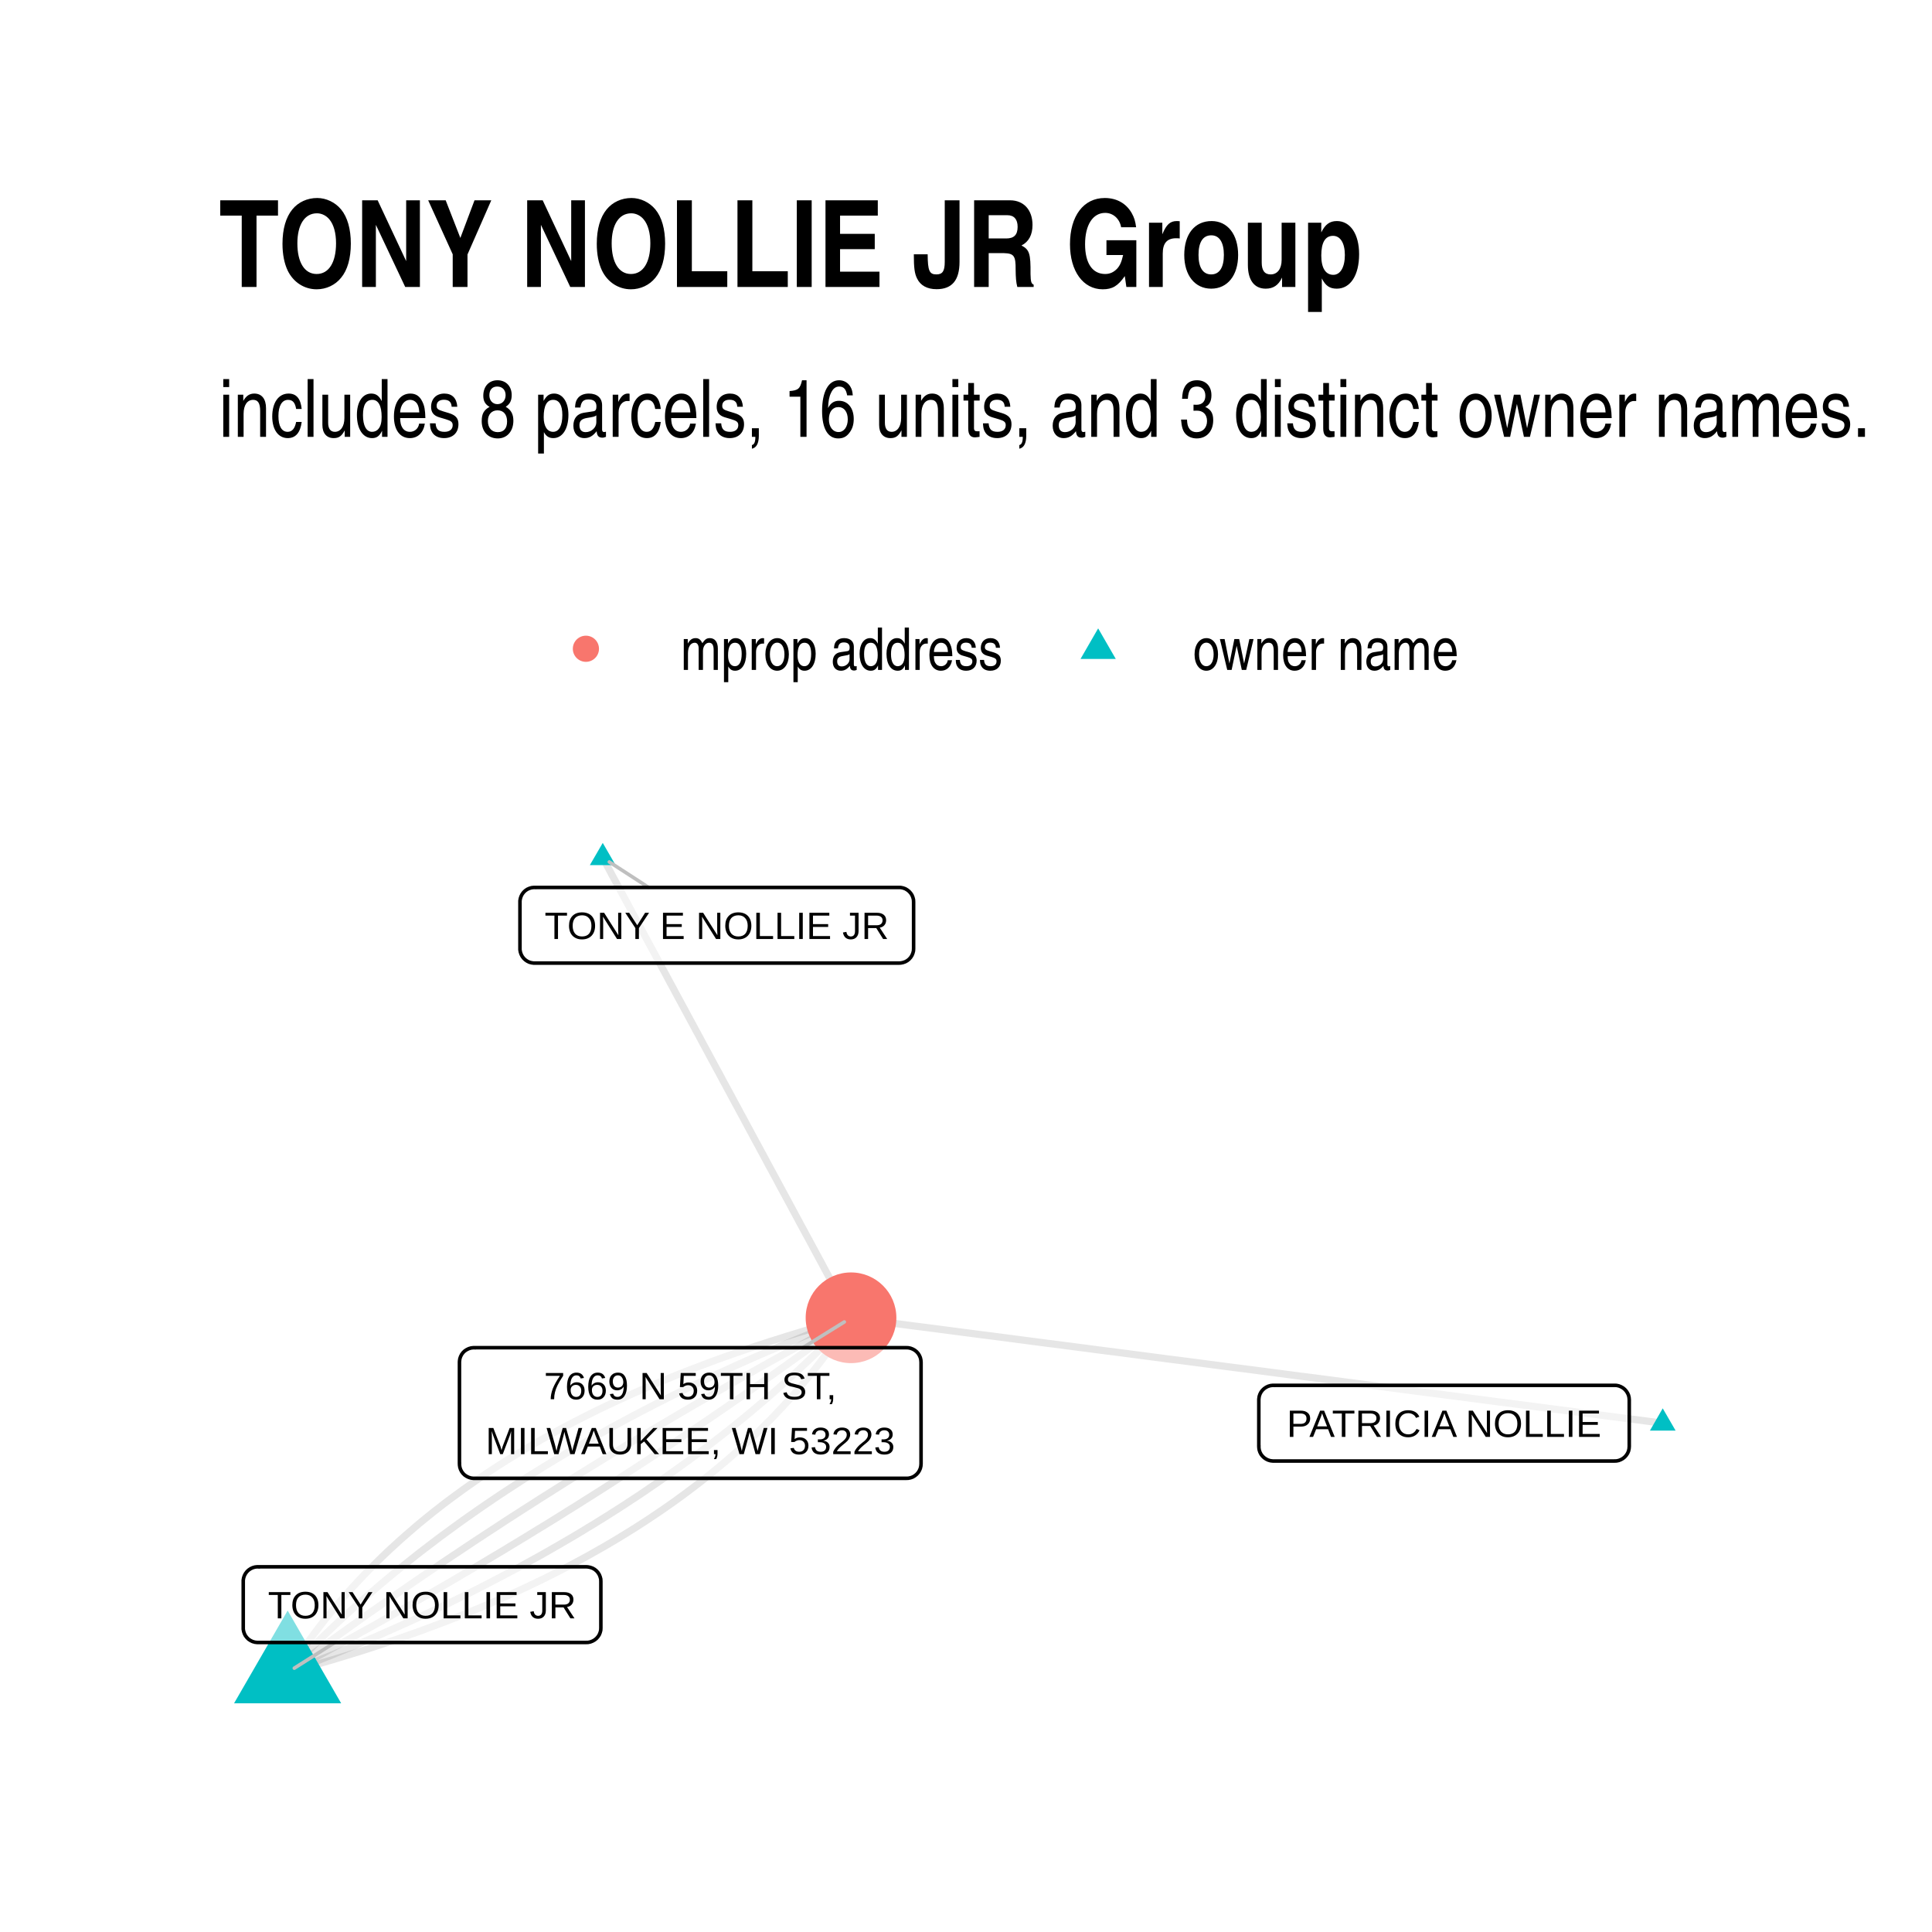
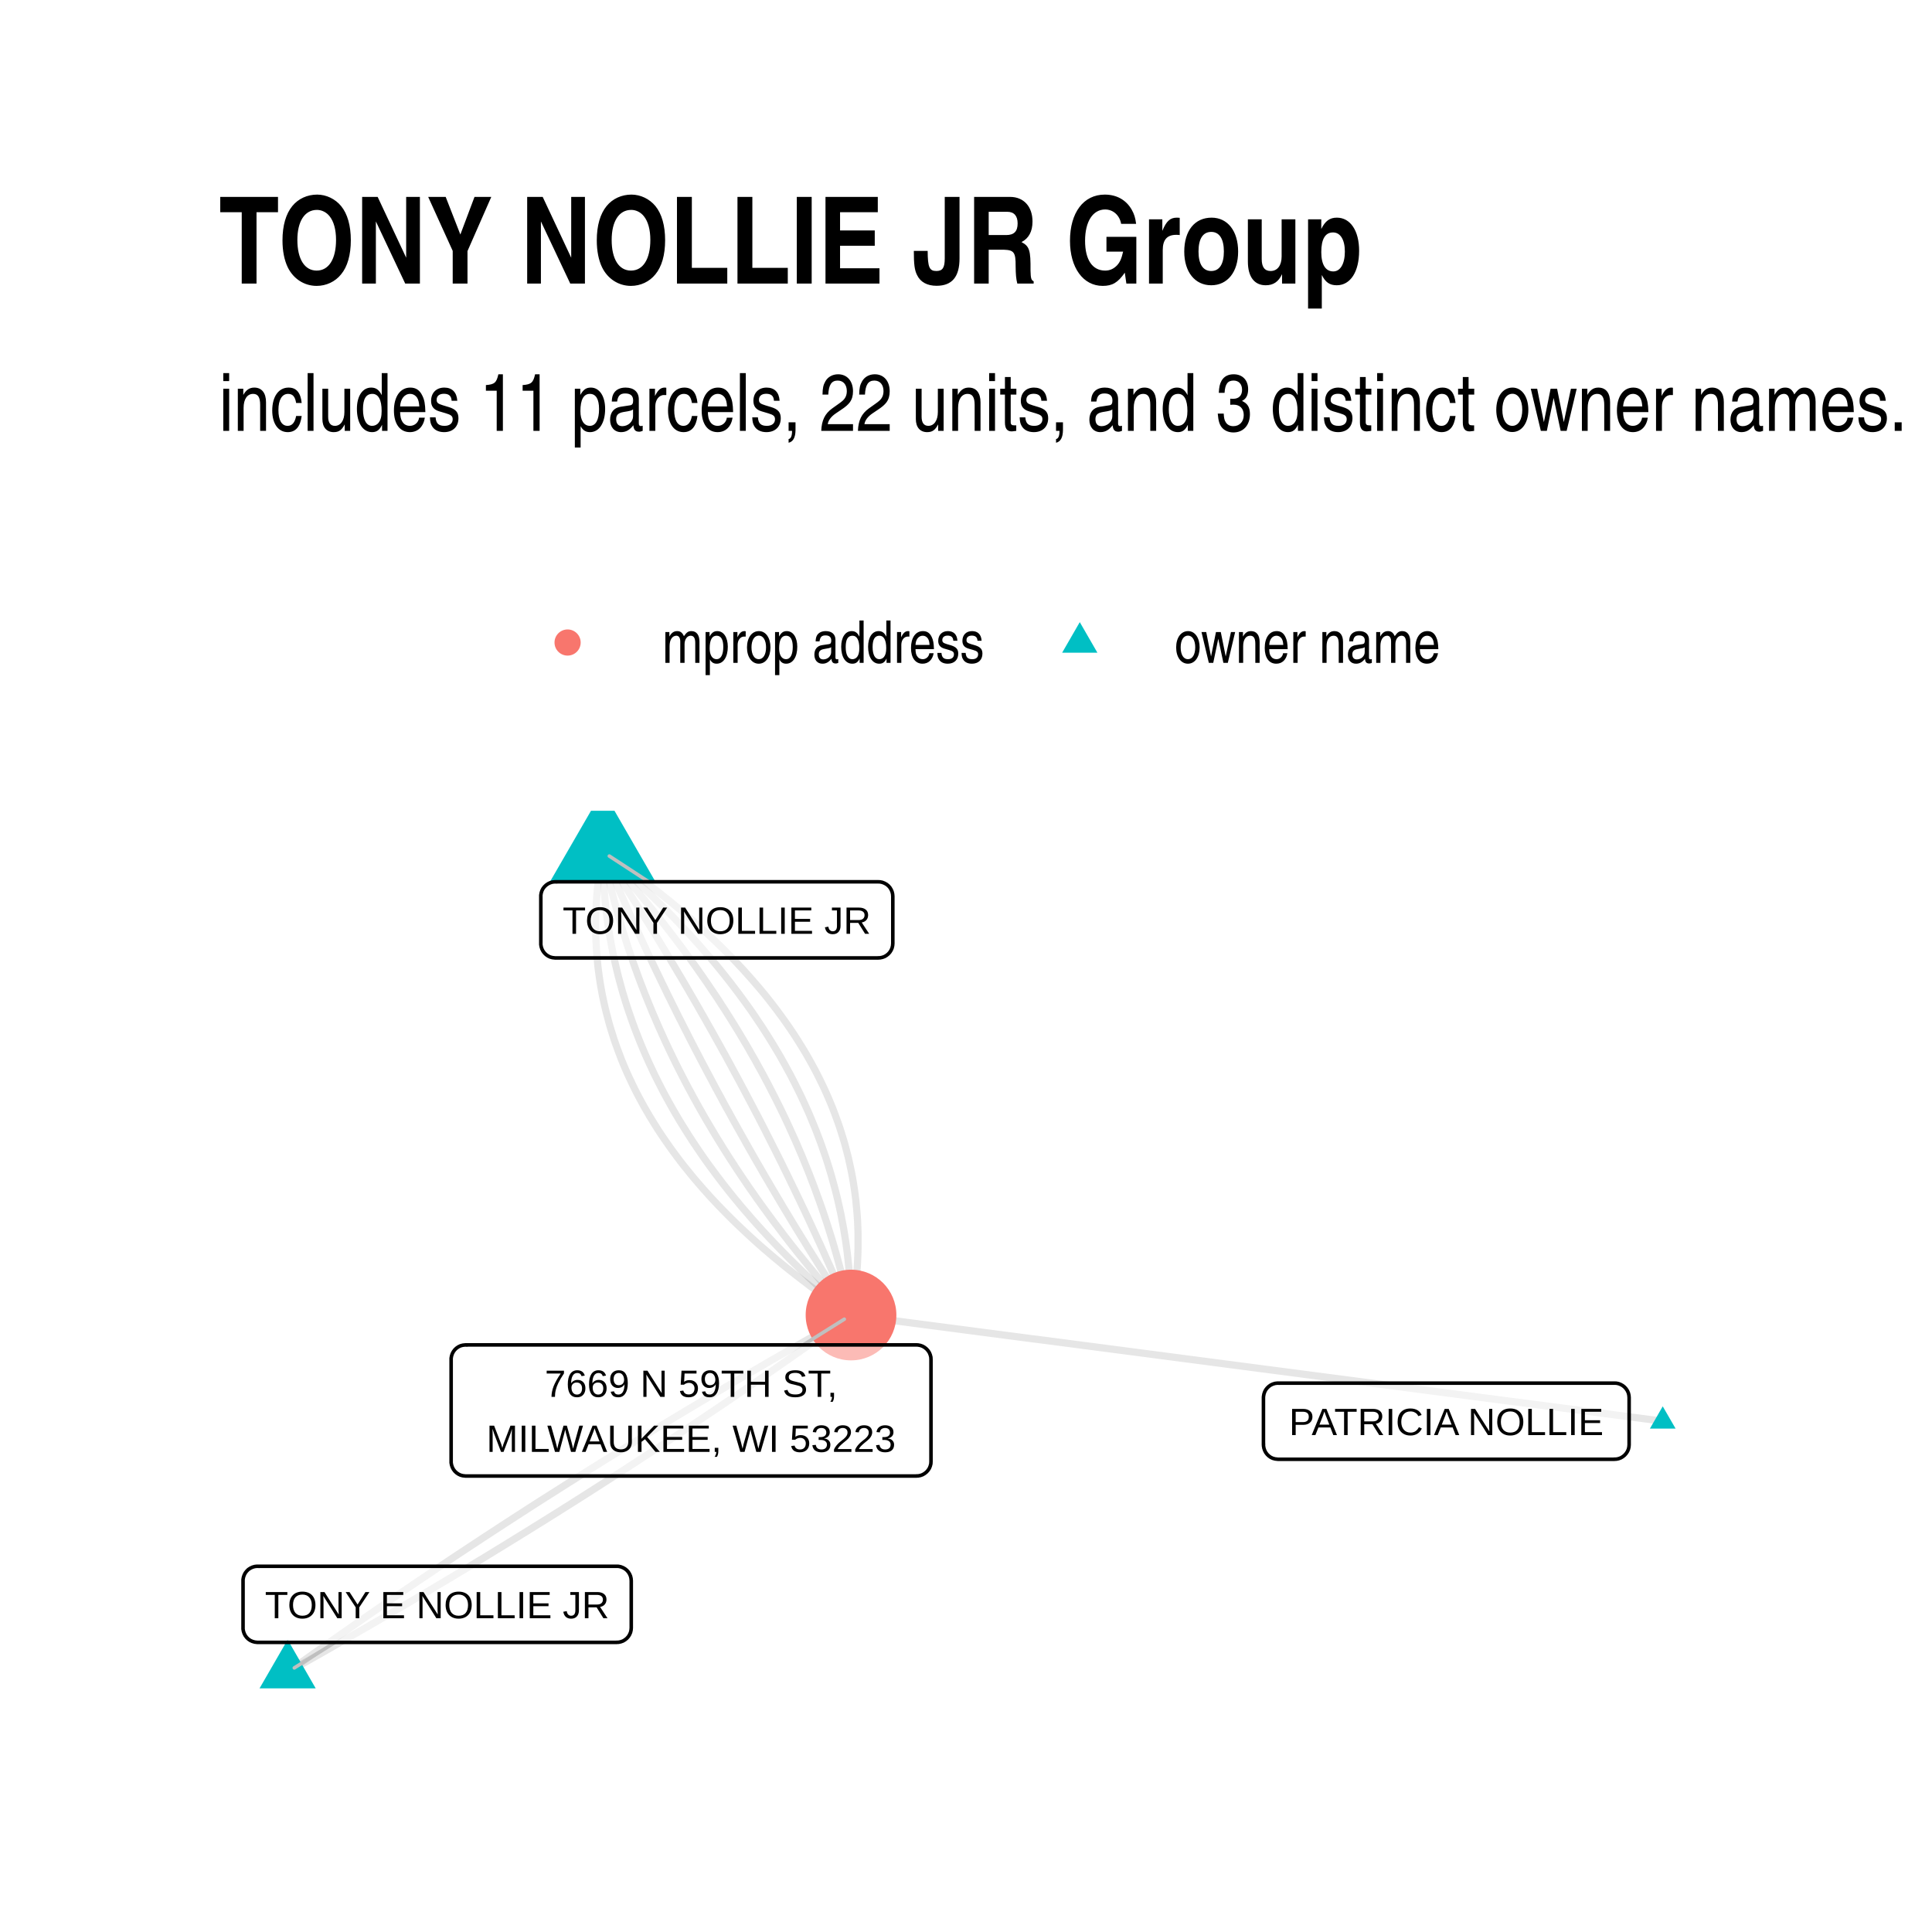
<svg xmlns="http://www.w3.org/2000/svg" width="384" height="384" class="svglite" viewBox="0 0 288 288">
  <defs>
    <style>.svglite line,.svglite polyline,.svglite polygon,.svglite path,.svglite circle{fill:none;stroke:#000000;stroke-linecap:round;stroke-linejoin:round;stroke-miterlimit:10.00}.svglite text{white-space:pre}</style>
  </defs>
  <rect width="100%" height="100%" style="stroke-linecap:round;stroke-linejoin:round;stroke-miterlimit:10.00;stroke:none;fill:#FFFFFF" />
  <defs>
    <clipPath id="cpMC4wMHwyODguMDB8MC4wMHwyODguMDA=">
      <path d="M0 0h288v288H0z" />
    </clipPath>
  </defs>
  <g clip-path="url(#cpMC4wMHwyODguMDB8MC4wMHwyODguMDA=)">
    <path d="M0 0h288v288H0z" style="stroke-width:1.07;stroke:none;fill:#FFFFFF" />
  </g>
  <defs>
-     <clipPath id="cpMzIuNjN8MjU4LjExfDEyMS43OHwyNTUuMzc=">
-       <path d="M32.63 121.78h225.48v133.59H32.63z" />
+     <clipPath id="cpMzIuNjN8MjU4LjExfDEyMC44NnwyNTUuMzc=">
+       <path d="M32.63 120.86h225.48v134.51H32.63z" />
    </clipPath>
  </defs>
-   <g clip-path="url(#cpMzIuNjN8MjU4LjExfDEyMS43OHwyNTUuMzc=)">
-     <path d="m247.86 212.15-1.22-.16-1.22-.16-1.22-.16-1.23-.16-1.22-.15-1.22-.16-1.22-.16-1.23-.16-1.22-.16-1.22-.16-1.22-.16-1.22-.15-1.23-.16-1.22-.16-1.22-.16-1.22-.16-1.23-.16-1.22-.16-1.22-.16-1.22-.15-1.22-.16-1.23-.16-1.22-.16-1.22-.16-1.22-.16-1.23-.16-1.22-.16-1.22-.15-1.22-.16-1.22-.16-1.23-.16-1.22-.16-1.22-.16-1.22-.16-1.23-.16-1.22-.15-1.22-.16-1.22-.16-1.22-.16-1.23-.16-1.22-.16-1.22-.16-1.22-.16-1.23-.15-1.22-.16-1.22-.16-1.22-.16-1.22-.16-1.23-.16-1.22-.16-1.22-.16-1.22-.15-1.23-.16-1.22-.16-1.22-.16-1.22-.16-1.22-.16-1.23-.16-1.22-.16-1.22-.15-1.22-.16-1.23-.16-1.22-.16-1.22-.16-1.22-.16-1.22-.16-1.23-.16-1.22-.15-1.22-.16-1.22-.16-1.23-.16-1.22-.16-1.22-.16-1.22-.16-1.22-.15-1.23-.16-1.22-.16-1.22-.16-1.22-.16-1.23-.16-1.22-.16-1.22-.16-1.22-.15-1.22-.16-1.23-.16-1.22-.16-1.22-.16-1.22-.16-1.23-.16-1.22-.16-1.22-.15-1.22-.16-1.22-.16-1.23-.16-1.22-.16-1.22-.16-1.22-.16-1.23-.16-1.22-.15m-37.01-68.58.37.69.38.69.37.69.37.7.38.69.37.69.38.7.37.69.37.69.38.69.37.7.37.69.38.69.37.69.38.7.37.69.37.69.38.7.37.69.38.69.37.69.37.7.38.69.37.69.38.69.37.7.37.69.38.69.37.7.37.69.38.69.37.69.38.7.37.69.37.69.38.69.37.7.38.69.37.69.37.7.38.69.37.69.37.69.38.7.37.69.38.69.37.69.37.7.38.69.37.69.38.7.37.69.37.69.38.69.37.7.38.69.37.69.37.69.38.7.37.69.37.69.38.69.37.7.38.69.37.69.37.7.38.69.37.69.38.69.37.7.37.69.38.69.37.69.38.7.37.69.37.69.38.7.37.69.37.69.38.69.37.7.38.69.37.69.37.69.38.7.37.69.38.69.37.7.37.69.38.69.37.69.38.7.37.69.37.69.38.69.37.7.37.69.38.69.37.7M42.88 249.3l1.23-.33 1.22-.34 1.21-.34 1.2-.34 1.2-.35 1.19-.35 1.18-.36 1.18-.36 1.16-.36 1.16-.37 1.15-.37 1.15-.38 1.13-.38 1.13-.38 1.12-.39 1.11-.4 1.11-.39 1.09-.41 1.09-.4 1.08-.41 1.07-.41 1.07-.42 1.06-.42 1.05-.43 1.04-.43 1.04-.44 1.02-.44 1.02-.44 1.01-.45 1.01-.45.99-.45.99-.46.98-.47.97-.46.97-.47.95-.48.95-.48.94-.49.94-.48.92-.5.92-.49.91-.5.9-.51.9-.51.89-.51.88-.52.87-.52.86-.53.86-.53.85-.53.84-.54.83-.54.82-.55.82-.55.81-.55.8-.56.8-.56.78-.57.78-.57.77-.58.77-.58.75-.58.75-.59.74-.59.73-.6.72-.6.72-.6.71-.61.7-.61.69-.62.69-.62.68-.62.67-.63.66-.64.65-.63.65-.65.64-.64.63-.65.62-.66.62-.65.61-.67.6-.66.59-.67.58-.68.58-.68.57-.68.56-.69.56-.69.54-.69.54-.7.53-.71.52-.7.52-.72.5-.71.5-.72.49-.73.49-.73.47-.73.47-.73" style="stroke-width:1.07;stroke:#000000;stroke-opacity:0.10;stroke-linecap:butt" />
-     <path d="m42.88 249.3 1.07-.41 1.08-.42 1.06-.41 1.06-.42 1.06-.43 1.06-.42 1.04-.43 1.05-.43 1.04-.43 1.03-.43 1.03-.44 1.03-.44 1.02-.44 1.01-.45 1.01-.45 1.01-.45 1-.45 1-.45.99-.46.99-.46.98-.46.98-.46.98-.47.97-.47.96-.47.96-.48.96-.47.95-.48.94-.49.94-.48.94-.49.93-.49.93-.49.92-.49.92-.5.91-.5.91-.5.91-.5.9-.51.89-.51.89-.51.89-.52.88-.51.88-.52.87-.52.86-.53.87-.52.85-.53.86-.53.85-.54.84-.53.84-.54.83-.54.83-.55.83-.54.82-.55.81-.56.81-.55.81-.56.8-.55.8-.57.79-.56.79-.57.78-.56.78-.58.78-.57.76-.58.77-.57.76-.59.75-.58.76-.59.74-.58.74-.59.74-.6.73-.59.73-.6.72-.6.72-.61.71-.6.71-.61.71-.61.69-.62.7-.61.69-.62.68-.62.69-.62.67-.63.67-.63.67-.63.66-.63.66-.64.65-.64.65-.64.64-.64.64-.65.64-.65.63-.65.62-.65.62-.65" style="stroke-width:1.07;stroke:#000000;stroke-opacity:0.10;stroke-linecap:butt" />
-     <path d="m42.88 249.3.92-.49.92-.5.93-.49.92-.5.91-.5.92-.49.91-.5.92-.5.91-.5.91-.5.91-.5.91-.51.9-.5.91-.5.9-.51.9-.5.9-.51.9-.51.89-.51.9-.51.89-.51.89-.51.89-.51.89-.51.89-.51.89-.52.88-.51.88-.52.88-.52.88-.51.88-.52.88-.52.87-.52.87-.52.88-.52.87-.52.86-.53.87-.52.87-.53.86-.52.86-.53.86-.53.86-.52.86-.53.86-.53.85-.53.85-.54.86-.53.85-.53.84-.54.85-.53.85-.54.84-.53.84-.54.84-.54.84-.54.84-.54.84-.54.83-.54.83-.54.83-.54.83-.55.83-.54.83-.55.82-.54.83-.55.82-.55.82-.55.82-.55.82-.55.81-.55.82-.55.81-.56.81-.55.81-.55.81-.56.8-.56.81-.55.8-.56.8-.56.8-.56.8-.56.8-.56.79-.56.8-.57.79-.56.79-.56.79-.57.79-.57.79-.56.78-.57.78-.57.79-.57.78-.57.77-.57.78-.57.78-.58.77-.57.77-.57M42.88 249.3l.77-.57.77-.58.78-.57.78-.57.77-.57.78-.57.79-.57.78-.57.78-.57.79-.57.79-.56.79-.57.79-.56.79-.57.79-.56.8-.56.8-.56.8-.56.8-.56.8-.56.8-.56.81-.56.8-.55.81-.56.81-.56.81-.55.81-.55.82-.55.81-.56.82-.55.82-.55.82-.54.82-.55.83-.55.82-.55.83-.54.83-.55.83-.54.83-.54.83-.55.83-.54.84-.54.84-.54.84-.54.84-.53.84-.54.84-.54.85-.53.85-.54.84-.53.85-.54.85-.53.86-.53.85-.53.86-.53.86-.53.86-.53.86-.53.86-.52.86-.53.87-.52.86-.53.87-.52.87-.52.87-.52.88-.52.87-.52.88-.52.88-.52.88-.52.88-.52.88-.51.88-.52.89-.51.89-.51.88-.52.9-.51.89-.51.89-.51.9-.51.89-.51.9-.5.9-.51.9-.51.9-.5.91-.51.9-.5.91-.5.91-.5.91-.5.91-.5.91-.5.92-.5.92-.5.91-.5.92-.49.93-.5.92-.49.92-.49" style="stroke-width:1.07;stroke:#000000;stroke-opacity:0.10;stroke-linecap:butt" />
-     <path d="m42.88 249.3.62-.66.62-.65.63-.65.64-.65.63-.64.65-.65.65-.64.65-.64.66-.63.66-.63.67-.64.67-.62.67-.63.68-.62.69-.62.69-.62.69-.62.7-.61.71-.61.71-.61.71-.61.72-.6.72-.6.73-.6.73-.6.74-.59.74-.59.74-.59.75-.59.76-.58.76-.58.76-.58.77-.58.78-.57.78-.57.78-.57.79-.57.79-.56.8-.56.8-.56.81-.56.81-.55.81-.55.82-.55.83-.55.83-.54.83-.54.84-.54.84-.54.85-.53.86-.53.85-.53.87-.53.86-.52.87-.52.88-.52.88-.52.89-.51.89-.51.89-.51.9-.51.91-.5.9-.51.92-.5.92-.49.92-.5.93-.49.93-.49.94-.48.94-.49.94-.48.95-.48.96-.48.96-.47.96-.47.97-.47.98-.47.98-.46.98-.47.99-.46.99-.45 1-.46 1-.45 1.01-.45 1.01-.45 1.01-.44 1.02-.44 1.03-.44 1.03-.44 1.03-.43 1.04-.44 1.05-.43 1.04-.42 1.06-.43 1.05-.42 1.07-.42 1.06-.42 1.08-.41 1.07-.41" style="stroke-width:1.07;stroke:#000000;stroke-opacity:0.10;stroke-linecap:butt" />
-     <path d="m42.88 249.3.47-.74.47-.73.48-.73.5-.72.5-.72.5-.72.52-.71.52-.71.53-.7.54-.7.54-.7.56-.69.56-.68.57-.69.58-.68.58-.67.59-.67.6-.67.61-.66.62-.66.62-.65.63-.65.64-.65.65-.64.65-.64.66-.63.67-.63.68-.62.69-.63.69-.61.7-.61.71-.61.71-.61.73-.6.73-.59.74-.6.75-.58.75-.59.77-.58.77-.57.78-.57.78-.57.8-.56.8-.56.81-.56.81-.55.83-.54.83-.55.84-.53.85-.54.86-.53.86-.52.87-.53.88-.51.89-.52.89-.51.91-.5.91-.5.92-.5.92-.49.94-.49.94-.48.95-.48.95-.48.97-.47.97-.47.98-.46.99-.46.99-.46 1.01-.45 1.01-.45 1.02-.44 1.02-.44 1.04-.43 1.04-.43 1.05-.43 1.06-.42 1.06-.42 1.08-.41 1.08-.41 1.09-.41 1.09-.4 1.11-.4 1.11-.39 1.12-.39 1.13-.39 1.13-.38 1.15-.37 1.15-.38 1.16-.36 1.16-.37 1.18-.36 1.18-.36 1.19-.35 1.2-.34 1.2-.35 1.21-.34 1.22-.33 1.23-.33" style="stroke-width:1.07;stroke:#000000;stroke-opacity:0.10;stroke-linecap:butt" />
-     <path d="m247.86 209.94 1.92 3.32h-3.83zM89.85 125.65l1.91 3.31h-3.83zM42.88 240.08l7.98 13.83H34.89z" style="stroke-width:0.71;stroke:none;fill:#00BFC4" />
-     <circle cx="126.86" cy="196.44" r="6.76" style="stroke-width:0.71;stroke:none;fill:#F8766D" />
-     <path d="m96.69 132.29-5.86-3.8M49.92 244.84l-6.05 3.83m75.81-47.77 6.18-3.84" style="stroke-width:0.53;stroke:#BFBFBF" />
-     <path d="M189.81 217.79h50.9-.09l.35-.01.34-.07.32-.13.3-.17.27-.22.23-.26.19-.29.14-.32.08-.34.03-.35h0v-6.96h0l-.03-.35-.08-.34-.14-.31-.19-.3-.23-.26-.27-.22-.3-.17-.32-.13-.34-.07-.26-.01h-50.9l.26.01-.35-.01-.34.04-.34.1-.31.15-.29.2-.25.24-.21.27-.16.31-.11.33-.05.35-.01.17v6.96l.01-.17v.35l.05.34.11.33.16.31.21.27.25.24.29.2.31.15.34.1.34.04z" style="stroke-width:0.53;fill:#FFFFFF;fill-opacity:0.50" />
-     <text x="215.26" y="214.19" lengthAdjust="spacingAndGlyphs" style="font-size:5.69px;font-family:&quot;Arial&quot;" text-anchor="middle" textLength="48.02">PATRICIA NOLLIE</text>
-     <path d="M79.67 143.57h54.36-.08l.34-.02.34-.07.33-.12.3-.17.27-.22.23-.26.19-.3.13-.32.09-.34.02-.34h0v-6.96h0l-.02-.35-.09-.34-.13-.32-.19-.29-.23-.26-.27-.22-.3-.18-.33-.12-.34-.07-.26-.01H79.67l.26.01-.35-.01-.35.04-.33.1-.31.14-.29.2-.25.24-.21.28-.16.31-.11.33-.06.34v7.14-.18.35l.06.34.11.33.16.31.21.28.25.24.29.2.31.15.33.09.35.05z" style="stroke-width:0.53;fill:#FFFFFF;fill-opacity:0.50" />
-     <text x="106.85" y="139.97" lengthAdjust="spacingAndGlyphs" style="font-size:5.69px;font-family:&quot;Arial&quot;" text-anchor="middle" textLength="51.49">TONY E NOLLIE JR</text>
-     <path d="M38.42 244.84h48.99-.08l.34-.01.34-.07.33-.13.3-.17.27-.22.23-.26.19-.29.13-.32.09-.34.02-.35h0v-6.96h0l-.02-.35-.09-.33-.13-.32-.19-.3-.23-.26-.27-.22-.3-.17-.33-.12-.34-.07-.26-.02H38.42l.26.02-.35-.02-.34.04-.34.1-.31.15-.29.2-.25.24-.21.28-.16.3-.11.33-.06.35v7.13-.17.35l.06.34.11.33.16.31.21.27.25.25.29.19.31.15.34.1.34.04z" style="stroke-width:0.53;fill:#FFFFFF;fill-opacity:0.50" />
-     <text x="62.92" y="241.24" lengthAdjust="spacingAndGlyphs" style="font-size:5.69px;font-family:&quot;Arial&quot;" text-anchor="middle" textLength="46.12">TONY NOLLIE JR</text>
-     <path d="M70.65 220.37h64.49-.09l.35-.01.34-.07.33-.12.3-.18.27-.22.23-.26.18-.29.14-.32.08-.34.03-.35h0v-15.15h0l-.03-.35-.08-.34-.14-.32-.18-.29-.23-.26-.27-.22-.3-.17-.33-.13-.34-.07-.26-.01H70.65l.26.01-.35-.01-.34.04-.34.1-.31.15-.29.19-.25.24-.21.28-.16.31-.11.33-.05.34-.01.18v15.15l.01-.17v.35l.05.34.11.33.16.31.21.28.25.24.29.19.31.15.34.1.34.04z" style="stroke-width:0.53;fill:#FFFFFF;fill-opacity:0.50" />
-     <text x="102.9" y="208.58" lengthAdjust="spacingAndGlyphs" style="font-size:5.69px;font-family:&quot;Arial&quot;" text-anchor="middle" textLength="44.23">7669 N 59TH ST,</text>
-     <text x="102.9" y="216.77" lengthAdjust="spacingAndGlyphs" style="font-size:5.69px;font-family:&quot;Arial&quot;" text-anchor="middle" textLength="61.61">MILWAUKEE, WI 53223</text>
+   <g clip-path="url(#cpMzIuNjN8MjU4LjExfDEyMC44NnwyNTUuMzc=)">
+     <path d="m247.86 211.85-1.22-.16-1.22-.16-1.22-.16-1.23-.16-1.22-.16-1.22-.16-1.22-.16-1.23-.16-1.22-.16-1.22-.16-1.22-.16-1.22-.16-1.23-.16-1.22-.16-1.22-.16-1.22-.16-1.23-.16-1.22-.16-1.22-.15-1.22-.16-1.22-.16-1.23-.16-1.22-.16-1.22-.16-1.22-.16-1.23-.16-1.22-.16-1.22-.16-1.22-.16-1.22-.16-1.23-.16-1.22-.16-1.22-.16-1.22-.16-1.23-.16-1.22-.16-1.22-.16-1.22-.16-1.22-.16-1.23-.16-1.22-.16-1.22-.16-1.22-.16-1.23-.16-1.22-.16-1.22-.16-1.22-.16-1.22-.16-1.23-.16-1.22-.16-1.22-.16-1.22-.16-1.23-.16-1.22-.16-1.22-.16-1.22-.16-1.22-.16-1.23-.16-1.22-.16-1.22-.16-1.22-.16-1.23-.16-1.22-.16-1.22-.16-1.22-.16-1.22-.16-1.23-.16-1.22-.16-1.22-.16-1.22-.16-1.23-.16-1.22-.16-1.22-.16-1.22-.16-1.22-.16-1.23-.16-1.22-.15-1.22-.16-1.22-.16-1.23-.16-1.22-.16-1.22-.16-1.22-.16-1.22-.16-1.23-.16-1.22-.16-1.22-.16-1.22-.16-1.23-.16-1.22-.16-1.22-.16-1.22-.16-1.22-.16-1.23-.16-1.22-.16-1.22-.16-1.22-.16-1.23-.16-1.22-.16m-37.01-69.05-.15.79-.13.79-.12.79-.11.78-.11.79-.09.78-.08.78-.07.78-.06.78-.05.77-.03.77-.03.77-.02.77v1.53l.01.77.03.76.04.76.04.75.06.76.07.75.07.75.09.75.1.75.11.75.12.74.13.74.14.74.16.74.16.74.17.73.19.73.19.73.2.73.22.73.23.72.23.73.25.72.26.72.27.71.27.72.29.71.3.71.31.71.33.71.33.7.34.71.35.7.37.7.37.69.38.7.4.69.4.69.42.69.43.69.43.69.45.68.46.68.47.68.48.68.49.68.5.67.51.68.52.67.54.66.54.67.55.67.57.66.57.66.59.66.59.66.61.65.61.65.63.65.64.65.65.65.66.65.67.64.68.64.69.64.7.64.71.64.72.63.74.63.74.63.76.63.76.63.78.62.78.62.8.62.81.62.81.62.83.61.84.61.85.62.86.6.87.61.88.61.89.6" style="stroke-width:1.07;stroke:#000000;stroke-opacity:0.10;stroke-linecap:butt" />
+     <path d="m42.88 249.26.9-.51.91-.51.9-.5.9-.51.9-.51.9-.51.9-.51.9-.52.89-.51.9-.51.89-.51.89-.52.9-.51.89-.52.89-.51.88-.52.89-.52.89-.51.88-.52.88-.52.88-.52.89-.52.88-.52.87-.52.88-.53.88-.52.87-.52.88-.53.87-.52.87-.52.87-.53.87-.53.87-.52.87-.53.86-.53.87-.53.86-.53.86-.53.86-.53.86-.53.86-.53.86-.54.86-.53.85-.53.86-.54.85-.53.85-.54.85-.53.85-.54.85-.54.85-.54.84-.54.85-.54.84-.54.84-.54.84-.54.85-.54.83-.54.84-.55.84-.54.83-.55.84-.54.83-.55.83-.54.83-.55.83-.55.83-.55.83-.54.83-.55.82-.55.83-.56.82-.55.82-.55.82-.55.82-.55.82-.56.81-.55.82-.56.81-.55.82-.56.81-.56.81-.56.81-.55.81-.56.81-.56.8-.56.81-.56.8-.56.81-.57.8-.56.8-.56.8-.57.8-.56.79-.57.8-.56.8-.57.79-.57.79-.56.79-.57m-37.01-69.05v.76l.01.77.02.76.03.76.03.76.05.76.04.75.06.76.07.75.07.75.08.76.08.75.1.74.1.75.11.75.12.74.12.74.14.75.14.74.14.73.16.74.16.74.17.73.18.74.18.73.2.73.2.73.2.73.22.72.22.73.23.72.24.72.25.72.25.72.26.72.27.72.28.71.28.72.29.71.3.71.3.71.32.71.32.71.33.7.33.71.35.7.35.7.36.7.36.7.38.7.38.69.39.7.39.69.41.69.41.7.42.68.43.69.43.69.44.68.45.69.46.68.46.68.47.68.48.68.49.68.5.67.5.68.51.67.51.67.53.67.53.67.54.67.55.66.55.67.57.66.57.66.57.66.59.66.59.66.6.65.61.66.62.65.62.65.63.65.64.65.64.65.66.65.66.64.67.65.67.64.68.64.7.64.69.64.71.64.71.63.72.63.73.64.74.63.74.63" style="stroke-width:1.07;stroke:#000000;stroke-opacity:0.10;stroke-linecap:butt" />
+     <path d="m89.85 126.98.15.73.16.74.16.74.16.73.17.74.18.73.18.74.18.73.19.73.19.73.2.73.2.73.21.73.21.72.21.73.22.73.23.72.23.72.23.73.24.72.24.72.25.72.25.72.26.72.26.72.26.72.27.71.28.72.27.71.29.72.29.71.29.71.29.71.31.71.3.71.31.71.32.71.32.71.32.71.33.7.33.71.34.7.34.7.35.71.35.7.36.7.36.7.36.7.37.7.38.69.37.7.39.7.38.69.4.7.39.69.4.69.41.69.41.69.41.69.42.69.43.69.42.69.44.69.43.68.45.69.44.68.45.68.46.69.46.68.46.68.47.68.48.68.47.68.49.68.48.67.5.68.49.67.5.68.51.67.51.67.51.68.52.67.52.67.53.67.53.67.54.66.54.67.55.67.55.66.55.67.56.66.57.66.57.66.57.67.58.66.58.66.59.65.59.66.59.66" style="stroke-width:1.07;stroke:#000000;stroke-opacity:0.10;stroke-linecap:butt" />
+     <path d="m89.85 126.98.3.71.3.71.3.71.31.71.3.71.31.71.31.71.31.71.31.71.32.7.31.71.32.71.31.71.32.71.33.7.32.71.32.71.33.7.32.71.33.7.33.71.33.71.34.7.33.7.34.71.34.7.34.71.34.7.34.7.34.71.35.7.34.7.35.7.35.71.35.7.36.7.35.7.36.7.35.7.36.7.36.7.36.7.37.7.36.7.37.7.37.7.37.7.37.69.37.7.37.7.38.7.38.69.37.7.38.7.39.69.38.7.38.69.39.7.39.69.39.7.39.69.39.7.39.69.4.7.39.69.4.69.4.69.4.7.4.69.41.69.4.69.41.69.41.7.41.69.41.69.41.69.42.69.41.69.42.69.42.69.42.68.42.69.43.69.42.69.43.69.43.69.43.68.43.69.43.69.44.68.43.69.44.69.44.68.44.69.44.68.44.69.45.68.44.68.45.69" style="stroke-width:1.07;stroke:#000000;stroke-opacity:0.10;stroke-linecap:butt" />
+     <path d="m89.85 126.98.45.68.44.69.45.68.44.68.44.69.44.68.44.69.44.69.43.68.44.69.43.69.43.68.43.69.43.69.43.69.42.68.43.69.42.69.42.69.42.69.42.69.41.69.42.69.41.69.41.69.41.69.41.69.41.69.4.69.41.7.4.69.4.69.4.69.4.7.39.69.4.69.39.7.39.69.4.7.38.69.39.7.39.69.38.7.39.69.38.7.38.7.37.69.38.7.38.7.37.69.37.7.37.7.37.7.37.7.37.7.36.69.37.7.36.7.36.7.36.7.35.7.36.71.35.7.36.7.35.7.35.7.35.7.34.71.35.7.34.7.34.71.34.7.34.7.34.71.34.7.33.71.34.7.33.71.33.7.33.71.32.7.33.71.32.71.33.7.32.71.32.71.31.71.32.7.32.71.31.71.31.71.31.71.31.71.31.71.3.71.31.71.3.71.3.71.3.71" style="stroke-width:1.07;stroke:#000000;stroke-opacity:0.10;stroke-linecap:butt" />
+     <path d="m89.85 126.98.59.65.59.66.59.66.58.66.58.66.57.66.57.66.57.67.56.66.55.66.55.67.55.67.54.66.54.67.53.67.53.67.52.67.52.67.51.67.51.67.51.68.5.67.49.68.5.67.48.68.49.68.47.68.48.68.47.68.46.68.46.68.46.68.45.68.44.69.45.68.43.69.44.69.42.68.43.69.42.69.41.69.41.69.41.69.4.7.39.69.4.69.38.7.39.7.38.69.37.7.37.7.36.7.36.7.36.7.35.7.35.7.34.7.34.71.33.7.33.71.32.71.32.7.32.71.31.71.3.71.31.71.29.71.29.72.29.71.29.71.27.72.28.71.27.72.26.72.26.72.26.71.25.72.25.72.24.73.24.72.23.72.23.73.23.72.22.73.21.72.21.73.21.73.2.73.2.73.19.73.19.73.18.73.18.73.18.74.17.73.16.74.16.73.16.74.15.74" style="stroke-width:1.07;stroke:#000000;stroke-opacity:0.10;stroke-linecap:butt" />
+     <path d="m89.85 126.98.74.63.74.63.73.63.72.64.71.63.71.64.7.64.69.64.68.64.68.64.66.64.66.65.66.64.64.65.64.65.63.65.62.65.62.66.61.65.6.66.59.66.59.66.57.66.57.66.57.66.55.66.55.67.54.67.53.67.53.67.51.67.51.67.5.67.5.68.49.68.48.67.47.68.46.69.46.68.45.68.44.69.43.68.43.69.42.69.41.69.41.69.39.7.39.69.38.7.38.69.36.7.36.7.35.71.35.7.33.7.33.71.32.71.32.7.3.71.3.72.29.71.29.71.27.72.27.71.26.72.25.72.25.72.24.72.23.73.22.72.22.73.2.73.2.73.2.73.18.73.18.73.17.74.16.73.16.74.14.74.14.74.14.74.12.74.12.75.11.74.1.75.1.75.08.75.08.75.07.75.07.76.06.75.04.76.05.76.03.76.03.76.02.76.01.76v.77m-83.98 53.23.79-.57.79-.57.79-.56.8-.57.8-.57.79-.56.8-.57.8-.56.8-.56.8-.57.81-.56.8-.56.8-.56.81-.56.81-.56.81-.56.81-.56.81-.56.81-.55.81-.56.82-.55.81-.56.82-.55.82-.56.82-.55.82-.55.82-.56.82-.55.83-.55.82-.55.83-.55.83-.55.83-.55.82-.54.84-.55.83-.55.83-.54.84-.55.83-.54.84-.55.84-.54.83-.54.84-.54.85-.55.84-.54.84-.54.85-.54.84-.53.85-.54.85-.54.85-.54.85-.53.85-.54.85-.54.86-.53.85-.53.86-.54.86-.53.86-.53.86-.53.86-.53.86-.53.86-.53.87-.53.86-.53.87-.53.87-.53.87-.52.87-.53.87-.52.87-.53.88-.52.87-.52.88-.53.88-.52.87-.52.88-.52.88-.52.89-.52.88-.52.88-.52.89-.52.89-.51.88-.52.89-.52.89-.51.9-.52.89-.51.89-.51.9-.52.89-.51.9-.51.9-.51.9-.51.9-.51.9-.51.9-.51.91-.5.9-.51" style="stroke-width:1.07;stroke:#000000;stroke-opacity:0.10;stroke-linecap:butt" />
+     <path d="m89.85 126.98.89.6.88.6.87.61.86.61.85.61.84.61.83.62.81.61.81.62.8.62.78.63.78.62.76.63.76.62.74.63.74.64.72.63.71.64.7.63.69.64.68.65.67.64.66.64.65.65.64.65.63.65.61.66.61.65.59.66.59.66.57.66.57.66.55.66.55.67.53.67.52.67.51.67.5.68.49.67.48.68.47.68.46.68.45.69.43.68.43.69.42.69.4.69.4.7.38.69.38.7.36.7.35.7.34.7.34.71.32.71.31.71.3.71.29.71.27.71.27.72.26.72.25.72.23.72.23.73.22.72.2.73.19.73.19.73.17.74.16.73.16.74.14.74.13.74.12.75.11.74.1.75.09.75.07.75.07.76.06.75.05.76.03.76.03.76.01.76v1.53l-.02.77-.03.77-.03.78-.05.77-.06.78-.07.78-.08.78-.09.78-.11.78-.11.79-.12.79-.13.79-.15.79" style="stroke-width:1.07;stroke:#000000;stroke-opacity:0.10;stroke-linecap:butt" />
+     <path d="m247.86 209.64 1.92 3.32h-3.83zM89.85 117.83l7.92 13.72H81.92zM42.88 244.42l4.18 7.26h-8.37z" style="stroke-width:0.71;stroke:none;fill:#00BFC4" />
+     <circle cx="126.86" cy="196.03" r="6.76" style="stroke-width:0.71;stroke:none;fill:#F8766D" />
+     <path d="m96.71 131.45-5.88-3.84m-40.9 117.22-6.06 3.8m75.87-48.15 6.12-3.83" style="stroke-width:0.53;stroke:#BFBFBF" />
+     <path d="M190.5 217.53h50.19l-.09-.01.35-.01.34-.07.32-.12.3-.18.27-.22.23-.26.19-.29.14-.32.08-.34.03-.34h0v-7.03h0l-.03-.35-.08-.34-.14-.32-.19-.29-.23-.26-.27-.22-.3-.17-.32-.13-.34-.07-.26-.01H190.5l.26.01-.34-.01-.35.04-.33.1-.32.15-.28.2-.25.24-.21.27-.16.31-.11.33-.06.34-.01.18v7.03l.01-.18v.35l.06.34.11.33.16.31.21.28.25.24.28.2.32.15.33.09.35.04z" style="stroke-width:0.53;fill:#FFFFFF;fill-opacity:0.50" />
+     <text x="215.6" y="213.93" lengthAdjust="spacingAndGlyphs" style="font-size:5.69px;font-family:&quot;Liberation Sans&quot;" text-anchor="middle" textLength="47.3">PATRICIA NOLLIE</text>
+     <path d="M82.78 142.8h48.15l-.09-.01.35-.01.34-.07.33-.12.3-.18.27-.22.23-.26.18-.29.14-.32.08-.34.03-.34h0v-7.03h0l-.03-.35-.08-.33-.14-.32-.18-.3-.23-.26-.27-.22-.3-.17-.33-.13-.34-.07-.26-.01H82.78l.26.01-.35-.01-.35.04-.33.1-.31.15-.29.2-.25.24-.21.27-.16.31-.11.33-.06.35v7.2-.18.35l.06.34.11.33.16.31.21.28.25.24.29.2.31.15.33.09.35.04z" style="stroke-width:0.53;fill:#FFFFFF;fill-opacity:0.50" />
+     <text x="106.85" y="139.2" lengthAdjust="spacingAndGlyphs" style="font-size:5.69px;font-family:&quot;Liberation Sans&quot;" text-anchor="middle" textLength="45.27">TONY NOLLIE JR</text>
+     <path d="M38.39 244.83h53.55l-.09-.01.35-.01.34-.07.33-.12.3-.18.27-.22.23-.26.18-.29.14-.32.08-.34.03-.34h0v-7.03h0l-.03-.35-.08-.34-.14-.32-.18-.29-.23-.26-.27-.22-.3-.17-.33-.13-.34-.07-.26-.01H38.39l.26.01-.35-.01-.34.04-.34.1-.31.15-.29.19-.25.25-.21.27-.16.31-.11.33-.06.34v7.21-.18.35l.06.34.11.33.16.31.21.28.25.24.29.2.31.14.34.1.34.04z" style="stroke-width:0.53;fill:#FFFFFF;fill-opacity:0.50" />
+     <text x="65.16" y="241.23" lengthAdjust="spacingAndGlyphs" style="font-size:5.69px;font-family:&quot;Liberation Sans&quot;" text-anchor="middle" textLength="50.67">TONY E NOLLIE JR</text>
+     <path d="M69.41 220.03h67.21l-.08-.01.35-.01.34-.07.32-.12.3-.18.27-.22.23-.26.19-.29.13-.32.09-.34.02-.34h0v-15.23h0l-.02-.34-.09-.34-.13-.32-.19-.29-.23-.26-.27-.22-.3-.18-.32-.12-.34-.07-.27-.02H69.41l.26.02-.35-.01-.35.04-.33.09-.31.15-.29.2-.25.24-.21.28-.16.31-.11.33-.06.34v15.4-.18.35l.06.34.11.33.16.31.21.28.25.24.29.2.31.15.33.09.35.04z" style="stroke-width:0.53;fill:#FFFFFF;fill-opacity:0.50" />
+     <text x="103.02" y="208.23" lengthAdjust="spacingAndGlyphs" style="font-size:5.69px;font-family:&quot;Liberation Sans&quot;" text-anchor="middle" textLength="48.05">7669 N 59TH ST,</text>
+     <text x="103.02" y="216.43" lengthAdjust="spacingAndGlyphs" style="font-size:5.69px;font-family:&quot;Liberation Sans&quot;" text-anchor="middle" textLength="64.34">MILWAUKEE, WI 53223</text>
  </g>
  <g clip-path="url(#cpMC4wMHwyODguMDB8MC4wMHwyODguMDA=)">
-     <circle cx="87.34" cy="96.71" r="1.95" style="stroke-width:0.71;stroke:none;fill:#F8766D" />
-     <path d="m163.7 93.67 2.63 4.56h-5.26z" style="stroke-width:0.71;stroke:none;fill:#00BFC4" />
-     <text x="101.46" y="99.86" lengthAdjust="spacingAndGlyphs" style="font-size:8.80px;font-family:&quot;Arial Narrow&quot;" textLength="48.12">mprop address</text>
-     <text x="177.82" y="99.86" lengthAdjust="spacingAndGlyphs" style="font-size:8.80px;font-family:&quot;Arial Narrow&quot;" textLength="39.69">owner name</text>
-     <text x="32.63" y="65.12" lengthAdjust="spacingAndGlyphs" style="font-size:12.00px;font-family:&quot;Arial Narrow&quot;" textLength="246.76">includes 8 parcels, 16 units, and 3 distinct owner names.</text>
-     <text x="32.63" y="42.78" lengthAdjust="spacingAndGlyphs" style="font-size:18.00px;font-weight:bold;font-family:&quot;Arial Narrow&quot;" textLength="170.05">TONY NOLLIE JR Group</text>
+     <circle cx="84.61" cy="95.78" r="1.95" style="stroke-width:0.71;stroke:none;fill:#F8766D" />
+     <path d="m160.96 92.74 2.63 4.56h-5.26z" style="stroke-width:0.71;stroke:none;fill:#00BFC4" />
+     <text x="98.72" y="98.81" lengthAdjust="spacingAndGlyphs" style="font-size:8.80px;font-family:&quot;Liberation Sans Narrow&quot;" textLength="48.12">mprop address</text>
+     <text x="175.08" y="98.81" lengthAdjust="spacingAndGlyphs" style="font-size:8.80px;font-family:&quot;Liberation Sans Narrow&quot;" textLength="39.69">owner name</text>
+     <text x="32.63" y="64.23" lengthAdjust="spacingAndGlyphs" style="font-size:12.00px;font-family:&quot;Liberation Sans Narrow&quot;" textLength="251.51">includes 11 parcels, 22 units, and 3 distinct owner names.</text>
+     <text x="32.63" y="42.27" lengthAdjust="spacingAndGlyphs" style="font-size:18.00px;font-weight:bold;font-family:&quot;Liberation Sans Narrow&quot;" textLength="170.05">TONY NOLLIE JR Group</text>
  </g>
</svg>
